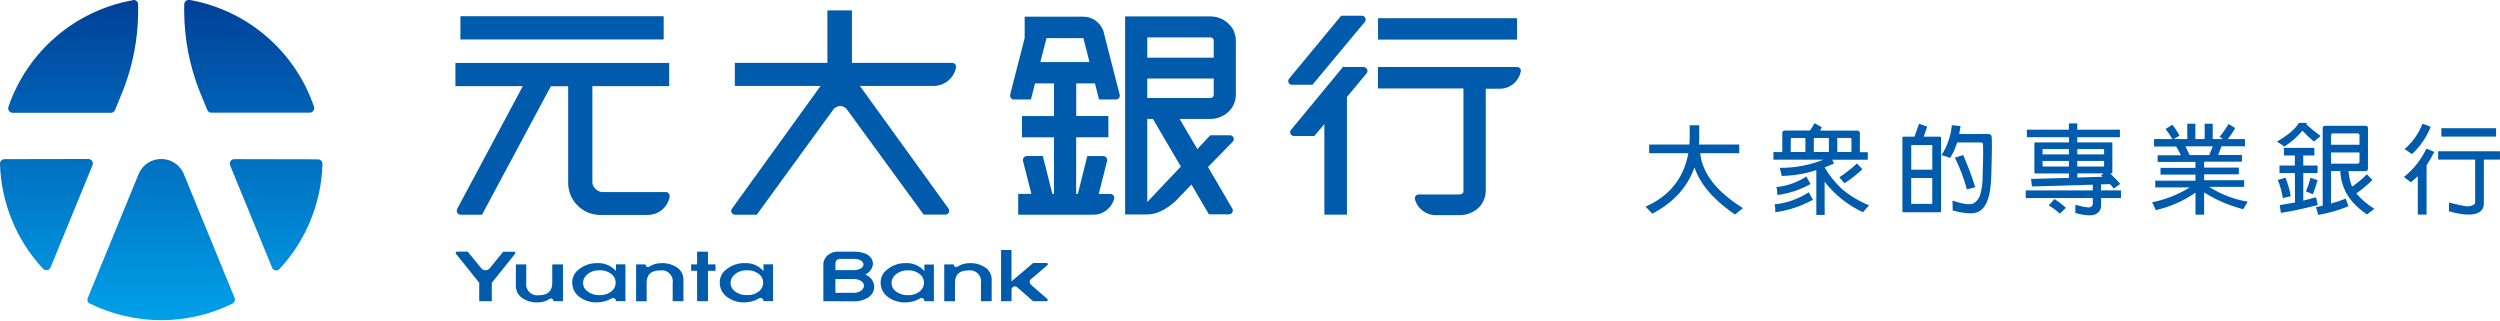
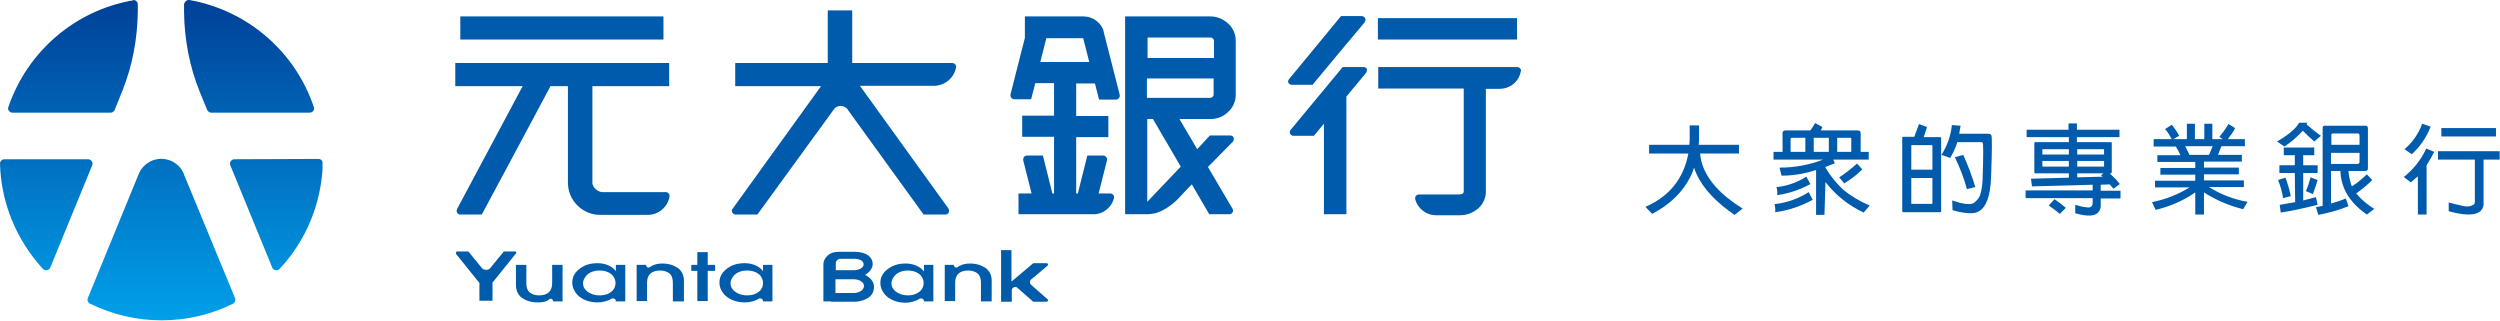
- <svg xmlns="http://www.w3.org/2000/svg" id="圖層_1" data-name="圖層 1" viewBox="0 0 745.68 95.55">
-   <defs>
-     <style>.cls-1{fill:none;}.cls-2{clip-path:url(#clip-path);}.cls-3{fill:url(#未命名漸層_2);}.cls-4{fill:#005bac;}</style>
-     <clipPath id="clip-path" transform="translate(-76.5 -102.53)">
-       <path class="cls-1" d="M118,154.08l-15.33,37.33h0a1.35,1.35,0,0,0-.1.5,1.33,1.33,0,0,0,.67,1.16l.06,0a48.15,48.15,0,0,0,42.57,0h0a1.35,1.35,0,0,0,.71-1.18,1.39,1.39,0,0,0-.1-.5s0,0,0,0l-15.09-36.78,0-.06a7.32,7.32,0,0,0-13.38-.48M77.84,150a1.33,1.33,0,0,0-1.34,1.32v0a47.93,47.93,0,0,0,12.85,31.39l0,0a1.31,1.31,0,0,0,1,.4,1.34,1.34,0,0,0,1.24-.83l12.52-30.5h0v0a1.35,1.35,0,0,0-1.25-1.83Zm68.53,0a1.34,1.34,0,0,0-1.34,1.34,1.31,1.31,0,0,0,.11.52l12.52,30.51a1.34,1.34,0,0,0,2.17.44l0,0a48,48,0,0,0,12.85-31.36v-.06h0a1.34,1.34,0,0,0-1.34-1.34Zm-30.15-47.41h-.06A48.2,48.2,0,0,0,79,134.42s0,0,0,0a1.45,1.45,0,0,0-.06.41,1.34,1.34,0,0,0,1.34,1.34h29.4a1.34,1.34,0,0,0,1.13-.83h0l2.32-5.66a64.85,64.85,0,0,0,4.57-23.57h0v-2.26a1.34,1.34,0,0,0-1.34-1.34h-.18m15.26,1.33v2.26h0a65.63,65.63,0,0,0,4.57,23.59l2.32,5.65a1.35,1.35,0,0,0,1,.79h0l.12,0h29.44a1.34,1.34,0,0,0,1.34-1.34,1.4,1.4,0,0,0-.06-.41h0a48.19,48.19,0,0,0-37.13-31.88h-.24a1.34,1.34,0,0,0-1.34,1.34" />
-     </clipPath>
-     <linearGradient id="未命名漸層_2" x1="97.88" y1="521.87" x2="99.25" y2="521.87" gradientTransform="matrix(0, 70.05, 70.05, 0, -36510.1, -6857.01)" gradientUnits="userSpaceOnUse">
-       <stop offset="0" stop-color="#004098" />
-       <stop offset="1" stop-color="#00a0e9" />
-     </linearGradient>
-   </defs>
-   <g class="cls-2">
-     <rect class="cls-3" width="96.24" height="95.55" />
+ <svg xmlns="http://www.w3.org/2000/svg" xmlns:xlink="http://www.w3.org/1999/xlink" version="1.1" id="圖層_1" x="0px" y="0px" viewBox="0 0 745.7 95.6" style="enable-background:new 0 0 745.7 95.6;" xml:space="preserve">
+   <style type="text/css">
+ 	.st0{clip-path:url(#SVGID_00000159427526312707348030000006412164687655685785_);}
+ 	.st1{fill:url(#SVGID_00000168810360711485153290000017515993295597969833_);}
+ 	.st2{fill:#005BAC;}
+ 	.st3{fill:#005BAB;}
+ </style>
+   <g>
+     <g>
+       <defs>
+         <path id="SVGID_1_" d="M41.5,51.6L26.2,88.9l0,0c-0.1,0.2-0.1,0.3-0.1,0.5c0,0.5,0.3,0.9,0.7,1.2h0.1c13.4,6.6,29.2,6.6,42.6,0     l0,0c0.4-0.2,0.7-0.7,0.7-1.2c0-0.2,0-0.3-0.1-0.5l0,0L54.9,52.1V52c-1.5-3.8-5.8-5.6-9.5-4.1C43.7,48.6,42.3,49.9,41.5,51.6      M1.3,47.5c-0.7,0-1.3,0.6-1.3,1.3c0,0,0,0,0,0l0,0c0.3,11.7,4.9,22.8,12.8,31.4l0,0c0.3,0.3,0.6,0.4,1,0.4c0.5,0,1-0.3,1.2-0.8     l12.5-30.5l0,0l0,0c0.3-0.7-0.1-1.5-0.8-1.7c-0.1-0.1-0.3-0.1-0.5-0.1L1.3,47.5z M69.9,47.5c-0.7,0-1.3,0.6-1.3,1.3     c0,0.2,0,0.4,0.1,0.5l12.5,30.5c0.3,0.7,1.1,1,1.8,0.7c0.2-0.1,0.3-0.2,0.4-0.3l0,0c8-8.5,12.5-19.7,12.9-31.4v-0.1l0,0     c0-0.7-0.6-1.3-1.3-1.3L69.9,47.5z M39.7,0.1L39.7,0.1C22.4,3.1,8.2,15.3,2.5,31.9l0,0c0,0.1-0.1,0.3-0.1,0.4     c0,0.7,0.6,1.3,1.3,1.3h29.4c0.5,0,0.9-0.4,1.1-0.8l0,0l2.3-5.7c3-7.5,4.5-15.5,4.6-23.6l0,0V1.3c0-0.7-0.6-1.3-1.3-1.3L39.7,0.1      M54.9,1.3v2.3l0,0c0.1,8.1,1.6,16.1,4.6,23.6l2.3,5.6c0.2,0.4,0.6,0.7,1,0.8l0,0H63h29.4c0.7,0,1.3-0.6,1.3-1.3     c0-0.1,0-0.3-0.1-0.4l0,0C88,15.3,73.8,3.1,56.5,0h-0.2C55.6,0,55,0.6,54.9,1.3" />
+       </defs>
+       <clipPath id="SVGID_00000061442419876605832410000000556298957734741654_">
+         <use xlink:href="#SVGID_1_" style="overflow:visible;" />
+       </clipPath>
+       <g style="clip-path:url(#SVGID_00000061442419876605832410000000556298957734741654_);">
+         <linearGradient id="SVGID_00000017482832606389786220000003690189872781986485_" gradientUnits="userSpaceOnUse" x1="-480.254" y1="118.747" x2="-478.884" y2="118.747" gradientTransform="matrix(0 70.05 -70.05 0 8366.351 33641.293)">
+           <stop offset="0" style="stop-color:#004098" />
+           <stop offset="1" style="stop-color:#00A0E9" />
+         </linearGradient>
+         <rect style="fill:url(#SVGID_00000017482832606389786220000003690189872781986485_);" width="96.2" height="95.6" />
+       </g>
+     </g>
  </g>
-   <path class="cls-4" d="M213.93,114.3h60.43a.1.1,0,0,0,.1-.1v-6.72a.1.1,0,0,0-.1-.11H213.93a.11.11,0,0,0-.1.11v6.72a.11.11,0,0,0,.1.1" transform="translate(-76.5 -102.53)" />
-   <path class="cls-4" d="M276.22,160.94a1.13,1.13,0,0,0-1.13-1.13H256a3.29,3.29,0,0,1-2.69-2.19,2,2,0,0,1-.12-.64V128.22H276a.09.09,0,0,0,.1-.1v-6.72a.09.09,0,0,0-.1-.1H212.44a.1.1,0,0,0-.1.1v6.72a.1.1,0,0,0,.1.1h20L212.83,164.9a1,1,0,0,0,0,.1,1,1,0,0,0-.09.44,1.12,1.12,0,0,0,1.13,1.13h6.31a.12.12,0,0,0,.09,0s20.48-38.2,20.53-38.31h5.17v28.62a9.58,9.58,0,0,0,9.32,9.76l14.45,0a6.63,6.63,0,0,0,6.5-5.45h0a1,1,0,0,0,0-.17" transform="translate(-76.5 -102.53)" />
-   <path class="cls-4" d="M361.68,122.42a1.13,1.13,0,0,0-1.13-1.13H330.61V105.74a.11.11,0,0,0-.11-.11h-7.11a.11.11,0,0,0-.1.11v15.55H295.78a.09.09,0,0,0-.1.1v6.67a.1.1,0,0,0,.1.1h25.48c-.19.28-21.19,29.35-26.44,36.62a.83.83,0,0,0-.08.12,1.09,1.09,0,0,0-.14.54,1.13,1.13,0,0,0,1.13,1.13h6.41a.12.12,0,0,0,.08,0l22.71-31.2a2.55,2.55,0,0,1,4.38.07L352,166.53a.13.13,0,0,0,.09,0h6.41a1.13,1.13,0,0,0,1.12-1.13,1.18,1.18,0,0,0-.21-.66s0,0,0,0c-5.3-7.32-26.23-36.3-26.43-36.58H355a6.8,6.8,0,0,0,6.67-5.57h0s0-.1,0-.15" transform="translate(-76.5 -102.53)" />
-   <path class="cls-4" d="M444.16,144.82a1.13,1.13,0,0,0-.79-1.94h-5.82a.09.09,0,0,0-.07,0L433.63,147l-5.28-9h8.89a2.63,2.63,0,0,0,.36,0,7.77,7.77,0,0,0,5.23-2.06,6.84,6.84,0,0,0,2.29-5.23v-16a6.89,6.89,0,0,0-2.29-5.22,7.77,7.77,0,0,0-5.23-2.06H412.19a.11.11,0,0,0-.1.1v6.73c0,.26,0,.42,0,.44v51.73a.09.09,0,0,0,0,.07.11.11,0,0,0,.07,0h6.45a12.93,12.93,0,0,0,1.89-.22c3.37-.61,6.78-3.93,6.78-3.93.17-.16.81-.84,3.64-3.79l.95-1,5.21,8.89a.09.09,0,0,0,.08,0h5.94a1.12,1.12,0,0,0,1.13-1.13,1.11,1.11,0,0,0-.16-.57l-7.26-12.41ZM418.7,113.69h18.85a1,1,0,0,1,.7.27.9.9,0,0,1,.27.71v5.07H418.7Zm0,12.26h19.82v4.83a.89.89,0,0,1-.27.72,1.07,1.07,0,0,1-.7.27H418.7Zm0,36.83V138h1.68l8.33,14.21Z" transform="translate(-76.5 -102.53)" />
-   <path class="cls-4" d="M410.48,130.79l-4.71-18.36c0-.16-.08-.32-.13-.5l-.09-.35a.12.12,0,0,0-.05-.07,6.37,6.37,0,0,0-5.92-4H382.2a.15.15,0,0,0-.07,0,.11.11,0,0,0,0,.08v6.23a.14.14,0,0,0,0,.06l-4.34,16.91h0a1.36,1.36,0,0,0,0,.29,1.12,1.12,0,0,0,1.12,1.12h5a.1.1,0,0,0,.1-.07l1.21-4.72h5.65v9.73h-9.44a.1.1,0,0,0-.11.1v6.15a.11.11,0,0,0,.11.1h9.44v16.87h-.47l-2.84-11.21a.09.09,0,0,0-.09-.08h-4.73a1.13,1.13,0,0,0-1.12,1.13,1.12,1.12,0,0,0,0,.27h0l2.51,9.89h-3.83a.1.1,0,0,0-.1.11v6a.1.1,0,0,0,.1.1h22.2a6.38,6.38,0,0,0,6.33-4.85h0a1.64,1.64,0,0,0,0-.22,1.13,1.13,0,0,0-1.13-1.13h-3.47l2.5-9.88h0a1.27,1.27,0,0,0,0-.28,1.13,1.13,0,0,0-1.12-1.13h-4.72a.1.1,0,0,0-.1.08L398,160.35h-.51V143.48H407a.11.11,0,0,0,.1-.1v-6.15a.1.1,0,0,0-.1-.1h-9.49V127.4h5.58l1.21,4.72a.1.1,0,0,0,.09.07h5a1.12,1.12,0,0,0,1.12-1.13,1.24,1.24,0,0,0,0-.27Zm-23.68-9.74,1.84-7.14h11l1.83,7.14Z" transform="translate(-76.5 -102.53)" />
-   <path class="cls-4" d="M487.64,114.34H528.9a.11.11,0,0,0,.1-.1v-6.19a.11.11,0,0,0-.1-.1H487.64a.11.11,0,0,0-.11.1v6.19a.11.11,0,0,0,.11.1" transform="translate(-76.5 -102.53)" />
-   <path class="cls-4" d="M461.9,127.81h6a.08.08,0,0,0,.07,0c3.25-3.89,10.81-13,15.61-18.74a.35.35,0,0,0,.05-.08,1.09,1.09,0,0,0,.21-.64,1.12,1.12,0,0,0-1.13-1.13H476.6a.08.08,0,0,0-.07,0L461,126a1.15,1.15,0,0,0-.26.72,1.14,1.14,0,0,0,1.13,1.13" transform="translate(-76.5 -102.53)" />
-   <path class="cls-4" d="M483.22,122.51h-6.08a.12.12,0,0,0-.08,0l-15.47,18.73a1.05,1.05,0,0,0-.28.73,1.12,1.12,0,0,0,1.13,1.13h6a.11.11,0,0,0,.08,0l3-3.56v26.92a.1.1,0,0,0,.11.1h6.52a.09.09,0,0,0,.1-.1v-35l5.92-7.13,0,0a1.09,1.09,0,0,0,.22-.66,1.14,1.14,0,0,0-1.13-1.13" transform="translate(-76.5 -102.53)" />
-   <path class="cls-4" d="M530.15,123.64a1.14,1.14,0,0,0-1.13-1.13H487.6a.1.1,0,0,0-.1.1v6.24a.11.11,0,0,0,0,.07.09.09,0,0,0,.07,0H513c0,8,0,30.68,0,30.69,0,.63-.55.92-1.36.92h-12a1.14,1.14,0,0,0-1.13,1.13,1,1,0,0,0,0,.17v0a6.37,6.37,0,0,0,6.32,4.87H512a8.24,8.24,0,0,0,5.43-2.12,7.17,7.17,0,0,0,2.23-5.3h0V129h4.1a6.4,6.4,0,0,0,6.33-5.1h0a1.23,1.23,0,0,0,0-.19" transform="translate(-76.5 -102.53)" />
-   <path class="cls-4" d="M254.61,192.73a8.41,8.41,0,0,1-5.58-1.87,5.29,5.29,0,0,1-1.85-4,4.76,4.76,0,0,1,1.9-3.92,8.44,8.44,0,0,1,5.65-1.93,6.93,6.93,0,0,1,5.06,1.91l.43.46v-1.95a.05.05,0,0,1,0-.05h2.83a0,0,0,0,1,0,.05v10.87a0,0,0,0,1,0,.05h-2.83a.05.05,0,0,1,0-.05v-.09a.88.88,0,0,0-.85-.82.76.76,0,0,0-.42.12h0a8.39,8.39,0,0,1-4.31,1.2m.74-2.16a5.2,5.2,0,0,0,3.82-1.41,3.28,3.28,0,0,0,.94-2.31,3.21,3.21,0,0,0-.93-2.26,5.2,5.2,0,0,0-3.77-1.41h-.13a5.32,5.32,0,0,0-3.91,1.45,3.35,3.35,0,0,0-1,2.35,3,3,0,0,0,.89,2.1,5.49,5.49,0,0,0,3.93,1.49h.12Z" transform="translate(-76.5 -102.53)" />
-   <path class="cls-4" d="M298.62,192.73a8.42,8.42,0,0,1-5.59-1.87,5.29,5.29,0,0,1-1.85-4,4.76,4.76,0,0,1,1.9-3.92,8.44,8.44,0,0,1,5.65-1.93,6.93,6.93,0,0,1,5.06,1.91l.44.46v-1.95a0,0,0,0,1,0-.05h2.83a0,0,0,0,1,0,.05v10.87a0,0,0,0,1,0,.05h-2.83a0,0,0,0,1,0-.05v-.09a.89.89,0,0,0-.86-.82.79.79,0,0,0-.42.12h0a8.35,8.35,0,0,1-4.3,1.2m.73-2.16a5.2,5.2,0,0,0,3.82-1.41,3.28,3.28,0,0,0,.94-2.31,3.21,3.21,0,0,0-.93-2.26,5.18,5.18,0,0,0-3.77-1.41h-.12a5.32,5.32,0,0,0-3.92,1.45,3.35,3.35,0,0,0-1,2.35,3,3,0,0,0,.9,2.1,5.45,5.45,0,0,0,3.92,1.49h.12Z" transform="translate(-76.5 -102.53)" />
-   <path class="cls-4" d="M236.86,192.73a7.76,7.76,0,0,1-4.93-1.54,4.4,4.4,0,0,1-1.56-3.57v-6.18a0,0,0,0,1,0-.05h3.1a.05.05,0,0,1,0,.05v5.33a3.3,3.3,0,0,0,3.83,3.8c3.92,0,3.92-2.86,3.92-3.8v-5.33a0,0,0,0,1,.05-.05h3.1a0,0,0,0,1,.05.05v10.87a0,0,0,0,1-.05.05h-2.75a0,0,0,0,1-.05-.05.73.73,0,0,0-.72-.75.68.68,0,0,0-.36.1,6.34,6.34,0,0,1-3.73,1.07" transform="translate(-76.5 -102.53)" />
-   <path class="cls-4" d="M277.19,192.36a0,0,0,0,1-.05-.05V187a3.3,3.3,0,0,0-3.83-3.8c-3.93,0-3.93,2.86-3.93,3.8v5.33a0,0,0,0,1,0,.05h-3.1a0,0,0,0,1-.05-.05V181.44a0,0,0,0,1,.05-.05H269a0,0,0,0,1,.05.05.74.74,0,0,0,.72.75.64.64,0,0,0,.35-.1,6.39,6.39,0,0,1,3.74-1.07,7.76,7.76,0,0,1,4.93,1.54,4.4,4.4,0,0,1,1.56,3.57v6.18a0,0,0,0,1,0,.05Z" transform="translate(-76.5 -102.53)" />
-   <path class="cls-4" d="M284.48,192.36a0,0,0,0,1-.05-.05v-9h-1.78a0,0,0,0,1,0-.05v-1.81a0,0,0,0,1,0-.05h1.78v-3.8a0,0,0,0,1,.05,0h3.14s.05,0,.05,0v3.8h2.2a0,0,0,0,1,.05.05v1.81a0,0,0,0,1-.05.05h-2.2v9a.05.05,0,0,1-.05.05Z" transform="translate(-76.5 -102.53)" />
-   <path class="cls-4" d="M219.44,192.36a0,0,0,0,1,0-.05v-5.44l-7-8.72,0,0h0l0-.05a.4.4,0,0,1,0-.15.37.37,0,0,1,.32-.37H216c.22.29,2.37,2.94,4,4.91h0a1.65,1.65,0,0,0,2.52.12c.57-.71,3.78-4.68,4.06-5h3.34a.38.38,0,0,1,.32.37.41.41,0,0,1-.05.18l0,0h0l-7,8.72v5.44a0,0,0,0,1-.05.05Z" transform="translate(-76.5 -102.53)" />
-   <path class="cls-4" d="M346.61,192.74a8.39,8.39,0,0,1-5.58-1.87,5.28,5.28,0,0,1-1.86-4,4.76,4.76,0,0,1,1.91-3.92,8.43,8.43,0,0,1,5.64-1.94,6.88,6.88,0,0,1,5.06,1.92l.44.45v-1.95a0,0,0,0,1,0,0h2.83s0,0,0,0v10.88a.05.05,0,0,1,0,.05h-2.83a0,0,0,0,1,0-.05v-.09a.88.88,0,0,0-.85-.82.76.76,0,0,0-.42.12h0a8.24,8.24,0,0,1-4.3,1.21m.68-9.56a5.33,5.33,0,0,0-3.92,1.46,3.33,3.33,0,0,0-1,2.35,3,3,0,0,0,.89,2.1,5.5,5.5,0,0,0,3.93,1.49h.12a5.19,5.19,0,0,0,3.82-1.42,3.28,3.28,0,0,0,.94-2.3,3.21,3.21,0,0,0-.93-2.26,5.21,5.21,0,0,0-3.78-1.42Z" transform="translate(-76.5 -102.53)" />
-   <path class="cls-4" d="M369.09,192.36a0,0,0,0,1,0-.05V187a3.3,3.3,0,0,0-3.83-3.8c-3.92,0-3.92,2.86-3.92,3.8v5.33a.05.05,0,0,1-.05.05h-3.1a0,0,0,0,1-.05-.05V181.44a0,0,0,0,1,.05-.05h2.75a0,0,0,0,1,.05.05.74.74,0,0,0,.72.75.64.64,0,0,0,.35-.1,6.39,6.39,0,0,1,3.74-1.07,7.76,7.76,0,0,1,4.93,1.54,4.4,4.4,0,0,1,1.56,3.57v6.18a0,0,0,0,1-.05.05Z" transform="translate(-76.5 -102.53)" />
-   <path class="cls-4" d="M324.42,192.36h-2.29a0,0,0,0,1-.05,0v-11a3.63,3.63,0,0,1,1.39-2.77,4.68,4.68,0,0,1,3.33-1h4.47c3.46,0,5.6,1.41,5.6,3.67a3.76,3.76,0,0,1-2.32,3.16,4,4,0,0,1,2.7,3.57,3.83,3.83,0,0,1-1.73,3.24,7.72,7.72,0,0,1-4.21,1.18s0,0,0,0Zm1.26-2.49h5.58c1.67-.05,2.93-1,2.93-2.13s-1.2-1.91-2.93-2h-5.58Zm5.73-6.76h0c1.53-.09,2.64-.79,2.64-1.67s-.91-1.61-2.64-1.69h-4.53v0h0a1.29,1.29,0,0,0-1.19,1.15v2.2Z" transform="translate(-76.5 -102.53)" />
-   <path class="cls-4" d="M375.09,192.36a0,0,0,0,1,0-.05V177.1a0,0,0,0,1,0,0h3.06a0,0,0,0,1,.05,0v9.37l6.46-5.49h4a.37.37,0,0,1,.38.37.37.37,0,0,1-.14.28l-4.95,4.21a1.1,1.1,0,0,0-.34.79,1.09,1.09,0,0,0,.28.73l5,4.35h0a.36.36,0,0,1,.12.28.38.38,0,0,1-.37.37h-4l-4.8-4.2h0a.92.92,0,0,0-.63-.24,1,1,0,0,0-1,1v3.41a0,0,0,0,1-.05.05Z" transform="translate(-76.5 -102.53)" />
-   <path class="cls-4" d="M581.44,153.69c-2.19,5.31-6.25,9.5-12.11,12.59l-2-2.12c7.09-3.11,11.38-8.45,12.77-15.94H568.4v-2.58h12l.09-1.47v-4.28h2.84v4.28l-.06,1.47h12v2.58H583.64a12.69,12.69,0,0,0,.64,3.09q2.41,7.31,12.09,13.29L594,166.52l-1.69-1.21c-5.4-4-8.91-8.31-10.39-12.86Z" transform="translate(-76.5 -102.53)" />
-   <path class="cls-4" d="M620.75,166.63h-2.49V153.27A34.69,34.69,0,0,1,607.93,155l-.56-2.41a33.84,33.84,0,0,0,13-2.44H605.46v-2.26h2.65v-5.63c0-.54.28-.8.87-.8h7.37a14.83,14.83,0,0,0,1.38-2.2l2.16,1.23-.52,1h11c.59,0,.87.26.87.8v5.63h2.37v2.26H623l.55,1.12-2.78,1.15v.08a27.89,27.89,0,0,0,5.22,6.46,30.4,30.4,0,0,0,8,4.78l-1.82,2.06a31,31,0,0,1-11.44-9.1Zm-3.51-4.52A32,32,0,0,1,606,165.84a6.24,6.24,0,0,0-.21-2.35A23,23,0,0,0,616,159.88Zm-.71-4.69a27.44,27.44,0,0,1-9.93,3.28,6.85,6.85,0,0,0-.24-2.37,20,20,0,0,0,8.93-3.15ZM615,147.87V143.7h-4c-.25,0-.37.12-.37.35v3.82Zm7,0V143.7h-4.49v4.17Zm6.73,0V144c0-.2-.09-.32-.34-.32h-3.88v4.17ZM632,153a34.34,34.34,0,0,1-5.37,4.2l-1.51-1.79a39.44,39.44,0,0,0,5.27-4.14Z" transform="translate(-76.5 -102.53)" />
-   <path class="cls-4" d="M655.07,165.84H644.31c-.25,0-.37-.12-.37-.38V143.61c0-.23.12-.32.37-.32h3.23l1.36-3.84,2.44.85-1.05,3h4.78c.27,0,.4.09.4.32v21.85C655.47,165.72,655.34,165.84,655.07,165.84Zm-2.22-12.71v-7.25l-.16-.09h-6c-.09,0-.12,0-.12.09v7.25Zm-6.29,2.5v7.56c0,.1,0,.15.12.15h6a.14.14,0,0,0,.16-.15v-7.56Zm13.5-10a18.32,18.32,0,0,1-1.88,4l-2.56-.85a20,20,0,0,0,3.06-8.89l2.59.23-.38,2.38h8.76l.53.12.31.38c.21.5.18,4.64-.06,12.39-.16,5.55-1.39,8.95-3.61,10.19q-2.09,1.28-7.87-.27l-.09-2.93c3.27,1.08,5.43,1.35,6.45.73a4.9,4.9,0,0,0,1.75-2.23,19.66,19.66,0,0,0,.8-5.87c.22-6.23.22-9.48,0-9.78a.32.32,0,0,0-.3-.2h-7.28Zm2,3.15a93,93,0,0,1,3.61,9.59l-2.5.65a51.51,51.51,0,0,0-3.58-9.46Z" transform="translate(-76.5 -102.53)" />
-   <path class="cls-4" d="M680.72,161.61v-2.28h20v-1.71l-18.14.53-.27-2.26,11.31-.3v-1.32h-10c-.19,0-.32-.11-.32-.35v-8.6a.3.3,0,0,1,.32-.32h10v-1.54H681.06v-2.25H693.6v-1.88h2.5v1.88h12.71v2.25H696.1V145h10.12c.25,0,.34.12.34.32v8.6c0,.24-.09.35-.34.35h-.31l.86.85a28.29,28.29,0,0,1,2.13,2.26L707,158.77l-1.14-1.33-2.68.09v1.8h5.94v2.28H703.2v2.23a2.72,2.72,0,0,1-1.33,2.41c-1.08.73-3.23.67-6.35-.18v-2.46l2.34.58,1.58.21a1.36,1.36,0,0,0,1-.38,1,1,0,0,0,.28-.8v-1.61ZM693.6,147h-7.76c-.1,0-.13,0-.1.09v1.5h7.86Zm0,3.53h-7.86v1.55l.1.12h7.76Zm-4.31,11.36a27.74,27.74,0,0,1,3.42,2.61l-1.78,1.76a21.56,21.56,0,0,0-3.34-2.46Zm6.81-13.3h8v-1.5L704,147H696.1Zm0,3.61H704l.09-.12v-1.55h-8Zm7.78,2.05H696.1v1.23l7.56-.23-.46-.44Z" transform="translate(-76.5 -102.53)" />
-   <path class="cls-4" d="M733.93,166.55h-2.58V160a33.56,33.56,0,0,1-11.82,5.2l-1.11-2.33a33.57,33.57,0,0,0,11.2-4.45H719.35v-2h12V154.6H720.92v-2h10.43v-1.76H720.06v-2H727a29,29,0,0,0-1.38-2.61H719V144h5.43a20.37,20.37,0,0,0-2-3l2-1.26A18.18,18.18,0,0,1,726.6,143l-1.76,1h4.07v-4.57h2.41V144h2.77v-4.57h2.4V144h3.06l-1-.7a25.65,25.65,0,0,0,2.65-3.78l2,1.2A22.9,22.9,0,0,1,741,144h5.12v2.15h-7l-1,2.61h7.09v2H733.93v1.76h10.36v2H733.93v1.75h11.94v2H735.44a30.4,30.4,0,0,0,11.5,4.42l-1.35,2.24a40.68,40.68,0,0,1-11.66-5Zm1.51-17.77,1.08-2.61h-8.17l1.27,2.61Z" transform="translate(-76.5 -102.53)" />
-   <path class="cls-4" d="M757.88,146.23l-2.25-1.47c3.34-1.91,5.56-3.82,6.57-5.58h2.38l-.16.47v0a46.43,46.43,0,0,0,4.26,3.44l-2,1.68a46.53,46.53,0,0,1-3.43-3.24A24.07,24.07,0,0,1,757.88,146.23Zm.32,9.3a26.65,26.65,0,0,1,1.57,5.52l-2.35.56a27.43,27.43,0,0,0-1.51-5.43Zm2.8-1.37h-4.59V151.9H761v-3h-3.27v-2.26h9.07v2.26h-3.3v3h4.26v2.26H763.5v8.21l3.83-1,.49,2.33c-4.51,1.14-8.2,1.9-11,2.32l-.34-2.32,4.56-.77Zm6.76,2.11a38.27,38.27,0,0,1-1.4,4.2l-2.06-.85a29.23,29.23,0,0,0,1.36-4.06Zm14.73-1.76,1.64,1.7a36.16,36.16,0,0,1-4.81,4,22.38,22.38,0,0,0,5.39,4.61l-2.22,1.68a24.67,24.67,0,0,1-4.25-3.68,14.78,14.78,0,0,1-3.7-9.27h-2.75v9.68a34.39,34.39,0,0,0,4.38-1.46l.8,2.29a44.7,44.7,0,0,1-9,2.58l-.68-2.32,2-.44V140.77c0-.47.24-.71.74-.71h12c.52,0,.77.24.77.71v12.06a.7.7,0,0,1-.8.74H777a15.52,15.52,0,0,0,1.05,4.64A32,32,0,0,0,782.49,154.51Zm-2.22-8.81v-2.82c0-.38-.21-.56-.61-.56h-7.25c-.43,0-.65.21-.62.59v2.79ZM771.79,148v3.35h7.81c.46,0,.67-.21.67-.62V148Z" transform="translate(-76.5 -102.53)" />
-   <path class="cls-4" d="M795.62,156.91l-2.12-1.58a23.47,23.47,0,0,0,6.72-8.48l2.37,1c-.8,1.53-1.57,2.85-2.31,4v14.69h-2.62V155.09Zm5.89-16.58a21.91,21.91,0,0,1-5.58,8.16L793.71,147a18.6,18.6,0,0,0,5.34-7.57Zm2.22,9.8v-2.49h18.44v2.49h-4.81v13.18a2.79,2.79,0,0,1-1.39,2.53c-1.6,1-4.68.94-9-.29v-2.62c1.57.41,3.11.79,4.62,1.06a3.73,3.73,0,0,0,2.9-.5,1,1,0,0,0,.28-.82V150.13ZM821,140.77v2.5H804.69v-2.5Z" transform="translate(-76.5 -102.53)" />
+   <g>
+     <path class="st2" d="M137.4,11.8h60.4c0.1,0,0.1,0,0.1-0.1c0,0,0,0,0,0V5c0-0.1,0-0.1-0.1-0.1c0,0,0,0,0,0h-60.4   c-0.1,0-0.1,0.1-0.1,0.1v6.7C137.3,11.7,137.4,11.8,137.4,11.8" />
+     <path class="st2" d="M199.7,58.4c0-0.6-0.5-1.1-1.1-1.1l0,0h-19.1c-1.2-0.2-2.3-1-2.7-2.2c-0.1-0.2-0.1-0.4-0.1-0.6V25.7h22.8   c0,0,0.1,0,0.1-0.1c0,0,0,0,0,0v-6.7c0,0,0-0.1-0.1-0.1c0,0,0,0,0,0h-63.6c-0.1,0-0.1,0-0.1,0.1c0,0,0,0,0,0v6.7   c0,0.1,0,0.1,0.1,0.1h0h20l-19.6,36.7c0,0,0,0.1,0,0.1c-0.1,0.1-0.1,0.3-0.1,0.4c0,0.6,0.5,1.1,1.1,1.1c0,0,0,0,0,0h6.3   c0,0,0.1,0,0.1,0c0,0,20.5-38.2,20.5-38.3h5.2v28.6c-0.1,5.3,4.1,9.6,9.3,9.8h14.5c3.2,0,5.9-2.3,6.5-5.4l0,0   C199.7,58.6,199.7,58.5,199.7,58.4" />
+     <path class="st2" d="M285.2,19.9c0-0.6-0.5-1.1-1.1-1.1l0,0h-29.9V3.2c0-0.1,0-0.1-0.1-0.1h-7.1c-0.1,0-0.1,0.1-0.1,0.1v15.6h-27.5   c0,0-0.1,0-0.1,0.1c0,0,0,0,0,0v6.7c0,0.1,0,0.1,0.1,0.1l0,0h25.5c-0.2,0.3-21.2,29.4-26.4,36.6c0,0-0.1,0.1-0.1,0.1   c-0.1,0.2-0.1,0.4-0.1,0.5c0,0.6,0.5,1.1,1.1,1.1l0,0h6.4c0,0,0.1,0,0.1,0l22.7-31.2c0.7-1.2,2.3-1.6,3.5-0.8   c0.4,0.2,0.7,0.5,0.9,0.9L275.5,64c0,0,0.1,0,0.1,0h6.4c0.6,0,1.1-0.5,1.1-1.1c0-0.2-0.1-0.5-0.2-0.7l0,0   c-5.3-7.3-26.2-36.3-26.4-36.6h22c3.3,0,6.1-2.3,6.7-5.6l0,0C285.2,20.1,285.2,20,285.2,19.9" />
+     <path class="st2" d="M367.7,42.3c0.4-0.4,0.5-1.2,0-1.6c-0.2-0.2-0.5-0.3-0.8-0.3H361c0,0,0,0-0.1,0l-3.8,4.1l-5.3-9h8.9   c0.1,0,0.2,0,0.4,0c1.9,0,3.8-0.7,5.2-2.1c1.5-1.3,2.3-3.2,2.3-5.2v-16c0-2-0.8-3.9-2.3-5.2c-1.4-1.3-3.3-2.1-5.2-2.1h-25.4   c-0.1,0-0.1,0-0.1,0.1v6.7c0,0.3,0,0.4,0,0.4v51.7c0,0,0,0,0,0.1c0,0,0,0,0.1,0h6.5c0.6,0,1.3-0.1,1.9-0.2c3.4-0.6,6.8-3.9,6.8-3.9   c0.2-0.2,0.8-0.8,3.6-3.8l1-1l5.2,8.9c0,0,0.1,0,0.1,0h5.9c0.6,0,1.1-0.5,1.1-1.1c0,0,0,0,0,0c0-0.2-0.1-0.4-0.2-0.6l-7.3-12.4   L367.7,42.3z M342.2,11.2h18.9c0.3,0,0.5,0.1,0.7,0.3c0.2,0.2,0.3,0.4,0.3,0.7v5.1h-19.8V11.2z M342.2,23.4H362v4.8   c0,0.3-0.1,0.5-0.3,0.7c-0.2,0.2-0.4,0.3-0.7,0.3h-18.9V23.4z M342.2,60.2V35.5h1.7l8.3,14.2L342.2,60.2z" />
+     <path class="st2" d="M334,28.3l-4.7-18.4c0-0.2-0.1-0.3-0.1-0.5L329.1,9c0,0,0-0.1,0-0.1c-1-2.4-3.3-4-5.9-4h-17.4c0,0,0,0-0.1,0   c0,0,0,0.1,0,0.1v6.2c0,0,0,0,0,0.1l-4.3,16.9l0,0c0,0.1,0,0.2,0,0.3c0,0.6,0.5,1.1,1.1,1.1h5c0,0,0.1,0,0.1-0.1l1.2-4.7h5.6v9.7   h-9.4c-0.1,0-0.1,0-0.1,0.1c0,0,0,0,0,0v6.1c0,0.1,0.1,0.1,0.1,0.1h9.4v16.9h-0.5l-2.8-11.2c0,0,0-0.1-0.1-0.1h-4.7   c-0.6,0-1.1,0.5-1.1,1.1c0,0.1,0,0.2,0,0.3l0,0l2.5,9.9h-3.8c-0.1,0-0.1,0-0.1,0.1c0,0,0,0,0,0v6c0,0.1,0,0.1,0.1,0.1l0,0H326   c3,0.1,5.6-2,6.3-4.9l0,0c0-0.1,0-0.1,0-0.2c0-0.6-0.5-1.1-1.1-1.1l0,0h-3.5l2.5-9.9l0,0c0-0.1,0-0.2,0-0.3c0-0.6-0.5-1.1-1.1-1.1   h-4.7c0,0-0.1,0-0.1,0.1l-2.8,11.2H321V40.9h9.5c0.1,0,0.1,0,0.1-0.1v-6.1c0-0.1,0-0.1-0.1-0.1l0,0H321v-9.7h5.6l1.2,4.7   c0,0,0,0.1,0.1,0.1h5c0.6,0,1.1-0.5,1.1-1.1c0,0,0,0,0,0C334,28.4,334,28.3,334,28.3L334,28.3z M310.3,18.5l1.8-7.1h11l1.8,7.1   H310.3z" />
+     <path class="st2" d="M411.1,11.8h41.3c0.1,0,0.1,0,0.1-0.1V5.5c0-0.1,0-0.1-0.1-0.1h-41.3c-0.1,0-0.1,0-0.1,0.1v6.2   C411,11.8,411.1,11.8,411.1,11.8" />
+     <path class="st2" d="M385.4,25.3h6c0,0,0,0,0.1,0c3.2-3.9,10.8-13,15.6-18.7c0,0,0-0.1,0-0.1c0.1-0.2,0.2-0.4,0.2-0.6   c0-0.6-0.5-1.1-1.1-1.1c0,0,0,0,0,0h-6.1c0,0,0,0-0.1,0l-15.5,18.8c-0.2,0.2-0.3,0.5-0.3,0.7C384.2,24.8,384.7,25.3,385.4,25.3" />
+     <path class="st2" d="M406.7,20h-6.1c0,0-0.1,0-0.1,0l-15.5,18.7c-0.2,0.2-0.3,0.5-0.3,0.7c0,0.6,0.5,1.1,1.1,1.1c0,0,0,0,0,0h6   c0,0,0.1,0,0.1,0l3-3.6v26.9c0,0.1,0,0.1,0.1,0.1c0,0,0,0,0,0h6.5c0,0,0.1,0,0.1-0.1c0,0,0,0,0,0v-35l5.9-7.1l0,0   c0.1-0.2,0.2-0.4,0.2-0.7C407.9,20.5,407.4,20,406.7,20" />
+     <path class="st2" d="M453.7,21.1c0-0.6-0.5-1.1-1.1-1.1h-41.4c-0.1,0-0.1,0-0.1,0.1c0,0,0,0,0,0v6.2c0,0,0,0,0,0.1c0,0,0,0,0.1,0   h25.4c0,8,0,30.7,0,30.7c0,0.6-0.5,0.9-1.4,0.9h-12c-0.6,0-1.1,0.5-1.1,1.1c0,0.1,0,0.1,0,0.2l0,0c0.7,2.9,3.3,4.9,6.3,4.9h7.2   c2,0,3.9-0.8,5.4-2.1c1.5-1.4,2.3-3.3,2.2-5.3l0,0V26.5h4.1c3.1,0,5.7-2.1,6.3-5.1l0,0C453.6,21.3,453.6,21.2,453.7,21.1" />
+   </g>
+   <g>
+     <path class="st2" d="M504.9,51.2c-2.2,5.3-6.2,9.5-12.1,12.6l-2-2.1c7.1-3.1,11.4-8.4,12.8-15.9h-11.7v-2.6h12l0.1-1.5v-4.3h2.8   v4.3l-0.1,1.5h12v2.6h-11.6c0.1,1.1,0.3,2.1,0.6,3.1c1.6,4.9,5.6,9.3,12.1,13.3l-2.4,1.9l-1.7-1.2c-5.4-4-8.9-8.3-10.4-12.9   L504.9,51.2z" />
+     <path class="st2" d="M544.2,64.1h-2.5V50.7c-3.3,1.1-6.8,1.7-10.3,1.7l-0.6-2.4c4.5,0,8.9-0.8,13-2.4H529v-2.3h2.7v-5.6   c0-0.5,0.3-0.8,0.9-0.8h7.4c0.5-0.7,1-1.4,1.4-2.2l2.2,1.2l-0.5,1h11c0.6,0,0.9,0.3,0.9,0.8v5.6h2.4v2.3h-10.6l0.5,1.1l-2.8,1.1V50   c1.4,2.4,3.2,4.6,5.2,6.5c2.4,2,5.1,3.6,8,4.8l-1.8,2.1c-4.5-2.1-8.4-5.2-11.4-9.1L544.2,64.1z M540.7,59.6   c-3.5,1.9-7.3,3.2-11.2,3.7c0.1-0.8,0-1.6-0.2-2.4c3.6-0.4,7.1-1.6,10.2-3.6L540.7,59.6z M540,54.9c-3.1,1.7-6.4,2.8-9.9,3.3   c0.1-0.8,0-1.6-0.2-2.4c3.2-0.3,6.2-1.4,8.9-3.1L540,54.9z M538.5,45.3v-4.2h-4c-0.2,0-0.4,0.1-0.4,0.4v3.8L538.5,45.3z    M545.5,45.3v-4.2H541v4.2H545.5z M552.2,45.3v-3.9c0-0.2-0.1-0.3-0.3-0.3H548v4.2L552.2,45.3z M555.5,50.5c-1.6,1.6-3.4,3-5.4,4.2   l-1.5-1.8c1.9-1.2,3.6-2.6,5.3-4.1L555.5,50.5z" />
+     <path class="st2" d="M578.6,63.3h-10.8c-0.2,0-0.4-0.1-0.4-0.4V41.1c0-0.2,0.1-0.3,0.4-0.3h3.2l1.4-3.8l2.4,0.9l-1,3h4.8   c0.3,0,0.4,0.1,0.4,0.3v21.9C579,63.2,578.8,63.3,578.6,63.3z M576.4,50.6v-7.2l-0.2-0.1h-6c-0.1,0-0.1,0-0.1,0.1v7.2H576.4z    M570.1,53.1v7.6c0,0.1,0,0.1,0.1,0.1h6c0.1,0,0.1,0,0.2-0.1c0,0,0,0,0,0v-7.6H570.1z M583.6,43.1c-0.5,1.4-1.1,2.7-1.9,4l-2.6-0.9   c1.7-2.7,2.8-5.7,3.1-8.9l2.6,0.2l-0.4,2.4h8.8l0.5,0.1l0.3,0.4c0.2,0.5,0.2,4.6-0.1,12.4c-0.2,5.6-1.4,8.9-3.6,10.2   c-1.4,0.9-4,0.8-7.9-0.3l-0.1-2.9c3.3,1.1,5.4,1.4,6.5,0.7c0.8-0.6,1.4-1.3,1.8-2.2c0.6-1.9,0.8-3.9,0.8-5.9c0.2-6.2,0.2-9.5,0-9.8   c0-0.1-0.2-0.2-0.3-0.2h-7.3L583.6,43.1z M585.6,46.2c1.4,3.1,2.6,6.3,3.6,9.6l-2.5,0.6c-0.9-3.3-2.1-6.4-3.6-9.5L585.6,46.2z" />
+     <path class="st2" d="M604.2,59.1v-2.3h20v-1.7l-18.1,0.5l-0.3-2.3l11.3-0.3v-1.3h-10c-0.2,0-0.3-0.1-0.3-0.4v-8.6   c0-0.2,0.1-0.3,0.3-0.3c0,0,0,0,0,0h10v-1.5h-12.6v-2.2h12.5v-1.9h2.5v1.9h12.7v2.2h-12.7v1.5h10.1c0.2,0,0.3,0.1,0.3,0.3v8.6   c0,0.2-0.1,0.4-0.3,0.4h-0.3l0.9,0.9c0.8,0.7,1.5,1.5,2.1,2.3l-1.9,1.4l-1.1-1.3l-2.7,0.1v1.8h5.9v2.3h-5.9v2.2   c0,1-0.5,1.9-1.3,2.4c-1.1,0.7-3.2,0.7-6.3-0.2v-2.5l2.3,0.6l1.6,0.2c0.4,0,0.7-0.1,1-0.4c0.2-0.2,0.3-0.5,0.3-0.8v-1.6H604.2z    M617.1,44.5h-7.8c-0.1,0-0.1,0-0.1,0.1v1.5h7.9V44.5z M617.1,48h-7.9v1.6l0.1,0.1h7.8V48z M612.8,59.4c1.2,0.8,2.3,1.7,3.4,2.6   l-1.8,1.8c-1-0.9-2.2-1.7-3.3-2.5L612.8,59.4z M619.6,46.1h8v-1.5l-0.1-0.1h-7.9V46.1z M619.6,49.7h7.9l0.1-0.1V48h-8L619.6,49.7z    M627.4,51.7h-7.8v1.2l7.6-0.2l-0.5-0.4L627.4,51.7z" />
+     <path class="st2" d="M657.4,64h-2.6v-6.6c-3.6,2.5-7.6,4.2-11.8,5.2l-1.1-2.3c4-0.8,7.8-2.3,11.2-4.4h-10.3v-2h12v-1.8h-10.4v-2   h10.4v-1.8h-11.3v-2h6.9c-0.4-0.9-0.9-1.8-1.4-2.6h-6.6v-2.2h5.4c-0.6-1.1-1.2-2.1-2-3l2-1.3c0.8,1,1.6,2.1,2.2,3.3l-1.8,1h4.1   v-4.6h2.4v4.6h2.8v-4.6h2.4v4.6h3.1l-1-0.7c1-1.2,1.9-2.4,2.7-3.8l2,1.2c-0.6,1.2-1.4,2.3-2.2,3.3h5.1v2.1h-7l-1,2.6h7.1v2h-11.3   V50h10.4v2h-10.4v1.8h11.9v2h-10.4c3.5,2.2,7.4,3.7,11.5,4.4l-1.3,2.2c-4.1-1-8.1-2.7-11.7-5L657.4,64z M658.9,46.2l1.1-2.6h-8.2   l1.3,2.6H658.9z" />
+     <path class="st2" d="M681.4,43.7l-2.2-1.5c3.3-1.9,5.6-3.8,6.6-5.6h2.4l-0.2,0.5l0,0c1.4,1.2,2.8,2.4,4.3,3.4l-2,1.7   c-1.2-1-2.3-2.1-3.4-3.2C685.2,40.8,683.4,42.4,681.4,43.7z M681.7,53c0.7,1.8,1.2,3.6,1.6,5.5l-2.3,0.6c-0.3-1.9-0.8-3.7-1.5-5.4   L681.7,53z M684.5,51.6h-4.6v-2.3h4.6v-3h-3.3v-2.3h9.1v2.3H687v3h4.3v2.3H687v8.2l3.8-1l0.5,2.3c-4.5,1.1-8.2,1.9-11,2.3l-0.3-2.3   l4.6-0.8L684.5,51.6z M691.3,53.7c-0.4,1.4-0.9,2.8-1.4,4.2l-2.1-0.9c0.6-1.3,1-2.7,1.4-4.1L691.3,53.7z M706,52l1.6,1.7   c-1.5,1.5-3.1,2.8-4.8,4c1.5,1.8,3.4,3.4,5.4,4.6L706,64c-1.6-1.1-3-2.3-4.2-3.7c-2.3-2.6-3.6-5.8-3.7-9.3h-2.8v9.7   c1.5-0.4,3-0.9,4.4-1.5l0.8,2.3c-2.9,1.2-5.9,2-9,2.6l-0.7-2.3l2-0.4V38.2c0-0.5,0.2-0.7,0.7-0.7h12c0.5,0,0.8,0.2,0.8,0.7v12.1   c0,0.4-0.3,0.7-0.7,0.7c0,0-0.1,0-0.1,0h-5c0.1,1.6,0.5,3.2,1,4.6C703.1,54.6,704.6,53.3,706,52L706,52z M703.8,43.2v-2.8   c0-0.4-0.2-0.6-0.6-0.6h-7.2c-0.4,0-0.7,0.2-0.6,0.6v2.8L703.8,43.2z M695.3,45.5v3.4h7.8c0.5,0,0.7-0.2,0.7-0.6v-2.7H695.3z" />
+     <path class="st2" d="M719.1,54.4l-2.1-1.6c2.9-2.3,5.2-5.2,6.7-8.5l2.4,1c-0.8,1.5-1.6,2.9-2.3,4V64h-2.6V52.6L719.1,54.4z    M725,37.8c-1.2,3.1-3.1,5.9-5.6,8.2l-2.2-1.5c2.4-2,4.2-4.6,5.3-7.6L725,37.8z M727.2,47.6v-2.5h18.4v2.5h-4.8v13.2   c0,1-0.5,2-1.4,2.5c-1.6,1-4.7,0.9-9-0.3v-2.6c1.6,0.4,3.1,0.8,4.6,1.1c1,0.2,2,0.1,2.9-0.5c0.2-0.2,0.3-0.5,0.3-0.8V47.6H727.2z    M744.5,38.2v2.5h-16.3v-2.5H744.5z" />
+   </g>
+   <g>
+     <path class="st3" d="M178.2,90.2c-2.2,0-4.2-0.7-5.6-1.9c-1.2-1.1-1.9-2.5-1.9-4c0-1.6,0.6-2.8,1.9-3.9c1.5-1.3,3.4-1.9,5.6-1.9   c2.1,0,3.9,0.7,5.1,1.9l0.4,0.5V79c0,0,0,0,0,0h2.8c0,0,0,0,0,0v10.9c0,0,0,0,0,0h-2.8c0,0,0,0,0,0v-0.1c0-0.5-0.4-0.8-0.9-0.8   c-0.1,0-0.3,0-0.4,0.1c0,0,0,0,0,0C181.3,89.8,179.7,90.2,178.2,90.2z M178.9,88.1c1.6,0,2.9-0.5,3.8-1.4c0.6-0.6,0.9-1.4,0.9-2.3   c0-0.8-0.3-1.6-0.9-2.3c-0.9-0.9-2.2-1.4-3.8-1.4h-0.1c-1.6,0-3,0.5-3.9,1.5c-0.6,0.7-1,1.5-1,2.3c0,0.8,0.3,1.5,0.9,2.1   c0.9,0.9,2.4,1.5,3.9,1.5H178.9L178.9,88.1z" />
+     <path class="st3" d="M222.1,90.2c-2.2,0-4.2-0.7-5.6-1.9c-1.2-1.1-1.9-2.5-1.9-4c0-1.6,0.6-2.8,1.9-3.9c1.5-1.3,3.4-1.9,5.6-1.9   c2.1,0,3.9,0.7,5.1,1.9l0.4,0.5V79c0,0,0,0,0,0h2.8c0,0,0,0,0,0v10.9c0,0,0,0,0,0h-2.8c0,0,0,0,0,0v-0.1c0-0.5-0.4-0.8-0.9-0.8   c-0.1,0-0.3,0-0.4,0.1c0,0,0,0,0,0C225.3,89.8,223.7,90.2,222.1,90.2z M222.9,88.1c1.6,0,2.9-0.5,3.8-1.4c0.6-0.6,0.9-1.4,0.9-2.3   c0-0.8-0.3-1.6-0.9-2.3c-0.9-0.9-2.2-1.4-3.8-1.4h-0.1c-1.6,0-3,0.5-3.9,1.5c-0.6,0.7-1,1.5-1,2.3c0,0.8,0.3,1.5,0.9,2.1   c0.9,0.9,2.4,1.5,3.9,1.5H222.9L222.9,88.1z" />
+     <path class="st3" d="M160.4,90.2c-2,0-3.5-0.5-4.9-1.5c-1-0.8-1.6-2.1-1.6-3.6V79c0,0,0,0,0,0h3.1c0,0,0,0,0,0v5.3   c0,0.9,0.1,1.8,0.6,2.5c0.6,0.8,1.8,1.3,3.2,1.3c3.9,0,3.9-2.9,3.9-3.8V79c0,0,0,0,0,0h3.1c0,0,0,0,0,0v10.9c0,0,0,0,0,0h-2.8   c0,0,0,0,0,0c0-0.4-0.3-0.8-0.7-0.8c-0.1,0-0.2,0-0.4,0.1C163,90.1,161.5,90.2,160.4,90.2z" />
+     <path class="st3" d="M200.7,89.9C200.7,89.9,200.7,89.8,200.7,89.9l0-5.4c0-0.9-0.1-1.8-0.6-2.5c-0.6-0.8-1.8-1.3-3.2-1.3   c-3.9,0-3.9,2.9-3.9,3.8v5.3c0,0,0,0,0,0h-3.1c0,0,0,0,0,0V79c0,0,0,0,0,0h2.8c0,0,0,0,0,0c0,0.4,0.3,0.8,0.7,0.8   c0.1,0,0.2,0,0.4-0.1c1.2-0.9,2.7-1.1,3.7-1.1c2,0,3.5,0.5,4.9,1.5c1,0.8,1.6,2.1,1.6,3.6v6.2c0,0,0,0,0,0H200.7z" />
+     <path class="st3" d="M208,89.9C208,89.9,208,89.8,208,89.9l0-9.1h-1.8c0,0,0,0,0,0V79c0,0,0,0,0,0h1.8v-3.8c0,0,0,0,0,0h3.1   c0,0,0,0,0,0v3.8h2.2c0,0,0,0,0,0v1.8c0,0,0,0,0,0h-2.2v9c0,0,0,0,0,0H208z" />
+     <path class="st3" d="M143,89.9C143,89.9,143,89.8,143,89.9l0-5.5l-7-8.7c0,0,0,0,0,0c0,0,0,0,0,0c0,0,0,0,0-0.1c0,0,0-0.1,0-0.2   c0-0.2,0.1-0.3,0.3-0.4c0,0,0,0,0.1,0h3.3c0,0,0,0,0,0c0.2,0.3,2.4,2.9,4,4.9c0,0,0,0,0,0c0.3,0.4,0.8,0.6,1.3,0.6   c0.5,0,0.9-0.2,1.2-0.5c0.6-0.7,3.8-4.7,4.1-5c0,0,0,0,0,0h3.3c0,0,0,0,0.1,0c0.2,0,0.3,0.2,0.3,0.4c0,0.1,0,0.1-0.1,0.2   c0,0,0,0,0,0l0,0l-7,8.7v5.4c0,0,0,0,0,0H143z" />
+     <g>
+       <path class="st3" d="M270.1,90.3c-2.2,0-4.2-0.7-5.6-1.9c-1.2-1.1-1.9-2.5-1.9-4c0-1.6,0.6-2.8,1.9-3.9c1.5-1.3,3.4-1.9,5.6-1.9    c2.1,0,3.9,0.7,5.1,1.9l0.4,0.5V79c0,0,0,0,0,0h2.8c0,0,0,0,0,0v10.9c0,0,0,0,0,0h-2.8c0,0,0,0,0,0v-0.1c0-0.5-0.4-0.8-0.9-0.8    c-0.1,0-0.3,0-0.4,0.1c0,0,0,0,0,0c0,0,0,0,0,0C273.3,89.8,271.6,90.3,270.1,90.3z M270.8,80.7c-1.6,0-3,0.5-3.9,1.5    c-0.6,0.7-1,1.5-1,2.3c0,0.8,0.3,1.5,0.9,2.1c0.9,0.9,2.4,1.5,3.9,1.5h0.1c1.6,0,2.9-0.5,3.8-1.4c0.6-0.6,0.9-1.4,0.9-2.3    c0-0.8-0.3-1.6-0.9-2.3c-0.9-0.9-2.2-1.4-3.8-1.4H270.8z" />
+       <path class="st3" d="M292.6,89.9C292.5,89.9,292.5,89.8,292.6,89.9l0-5.4c0-0.9-0.1-1.8-0.6-2.5c-0.6-0.8-1.8-1.3-3.2-1.3    c-3.9,0-3.9,2.9-3.9,3.8v5.3c0,0,0,0,0,0h-3.1c0,0,0,0,0,0V79c0,0,0,0,0,0h2.7c0,0,0,0,0,0c0,0.4,0.3,0.8,0.7,0.8    c0.1,0,0.2,0,0.4-0.1c1.2-0.9,2.7-1.1,3.7-1.1c2,0,3.5,0.5,4.9,1.5c1,0.8,1.6,2.1,1.6,3.6v6.2c0,0,0,0,0,0H292.6z" />
+       <path class="st3" d="M247.9,89.9C247.9,89.9,247.9,89.9,247.9,89.9l-2.3,0c0,0,0,0,0,0v-11c0-1.5,1-2.4,1.4-2.8    c0.8-0.6,1.6-1,3.3-1c0,0,0,0,0,0h4.4c0,0,0,0,0,0l0,0c3.5,0,5.6,1.4,5.6,3.7c0,1.2-0.9,2.4-2.3,3.2c1.7,0.8,2.7,2.1,2.7,3.6    c0,1.3-0.6,2.5-1.7,3.2c-1,0.7-2.5,1.2-4.2,1.2c0,0,0,0,0,0H247.9z M249.2,87.4h5.6c1.7-0.1,2.9-1,2.9-2.1c0-1.1-1.2-1.9-2.9-2    h-5.6l0,0V87.4z M254.9,80.6C254.9,80.6,254.9,80.6,254.9,80.6c1.5-0.1,2.7-0.8,2.7-1.7c0-1-0.9-1.6-2.6-1.7h-4.5v0v0c0,0,0,0,0,0    c-0.6,0.1-1.1,0.5-1.2,1.2v2.2H254.9z" />
+       <path class="st3" d="M298.6,89.9C298.5,89.9,298.5,89.8,298.6,89.9l0-15.3c0,0,0,0,0,0h3.1c0,0,0,0,0,0V84l6.5-5.5c0,0,0,0,0,0h4    c0.2,0,0.4,0.2,0.4,0.4c0,0.1,0,0.2-0.1,0.3c0,0-4.4,3.8-5,4.2c-0.2,0.2-0.3,0.5-0.3,0.8c0,0.3,0.1,0.5,0.3,0.7l5,4.4c0,0,0,0,0,0    c0.1,0.1,0.1,0.2,0.1,0.3c0,0.2-0.2,0.4-0.4,0.4h-4c0,0,0,0,0,0l-4.8-4.2c0,0,0,0,0,0c-0.2-0.2-0.4-0.2-0.6-0.2c-0.5,0-1,0.4-1,1    v3.4c0,0,0,0,0,0H298.6z" />
+     </g>
+   </g>
</svg>
